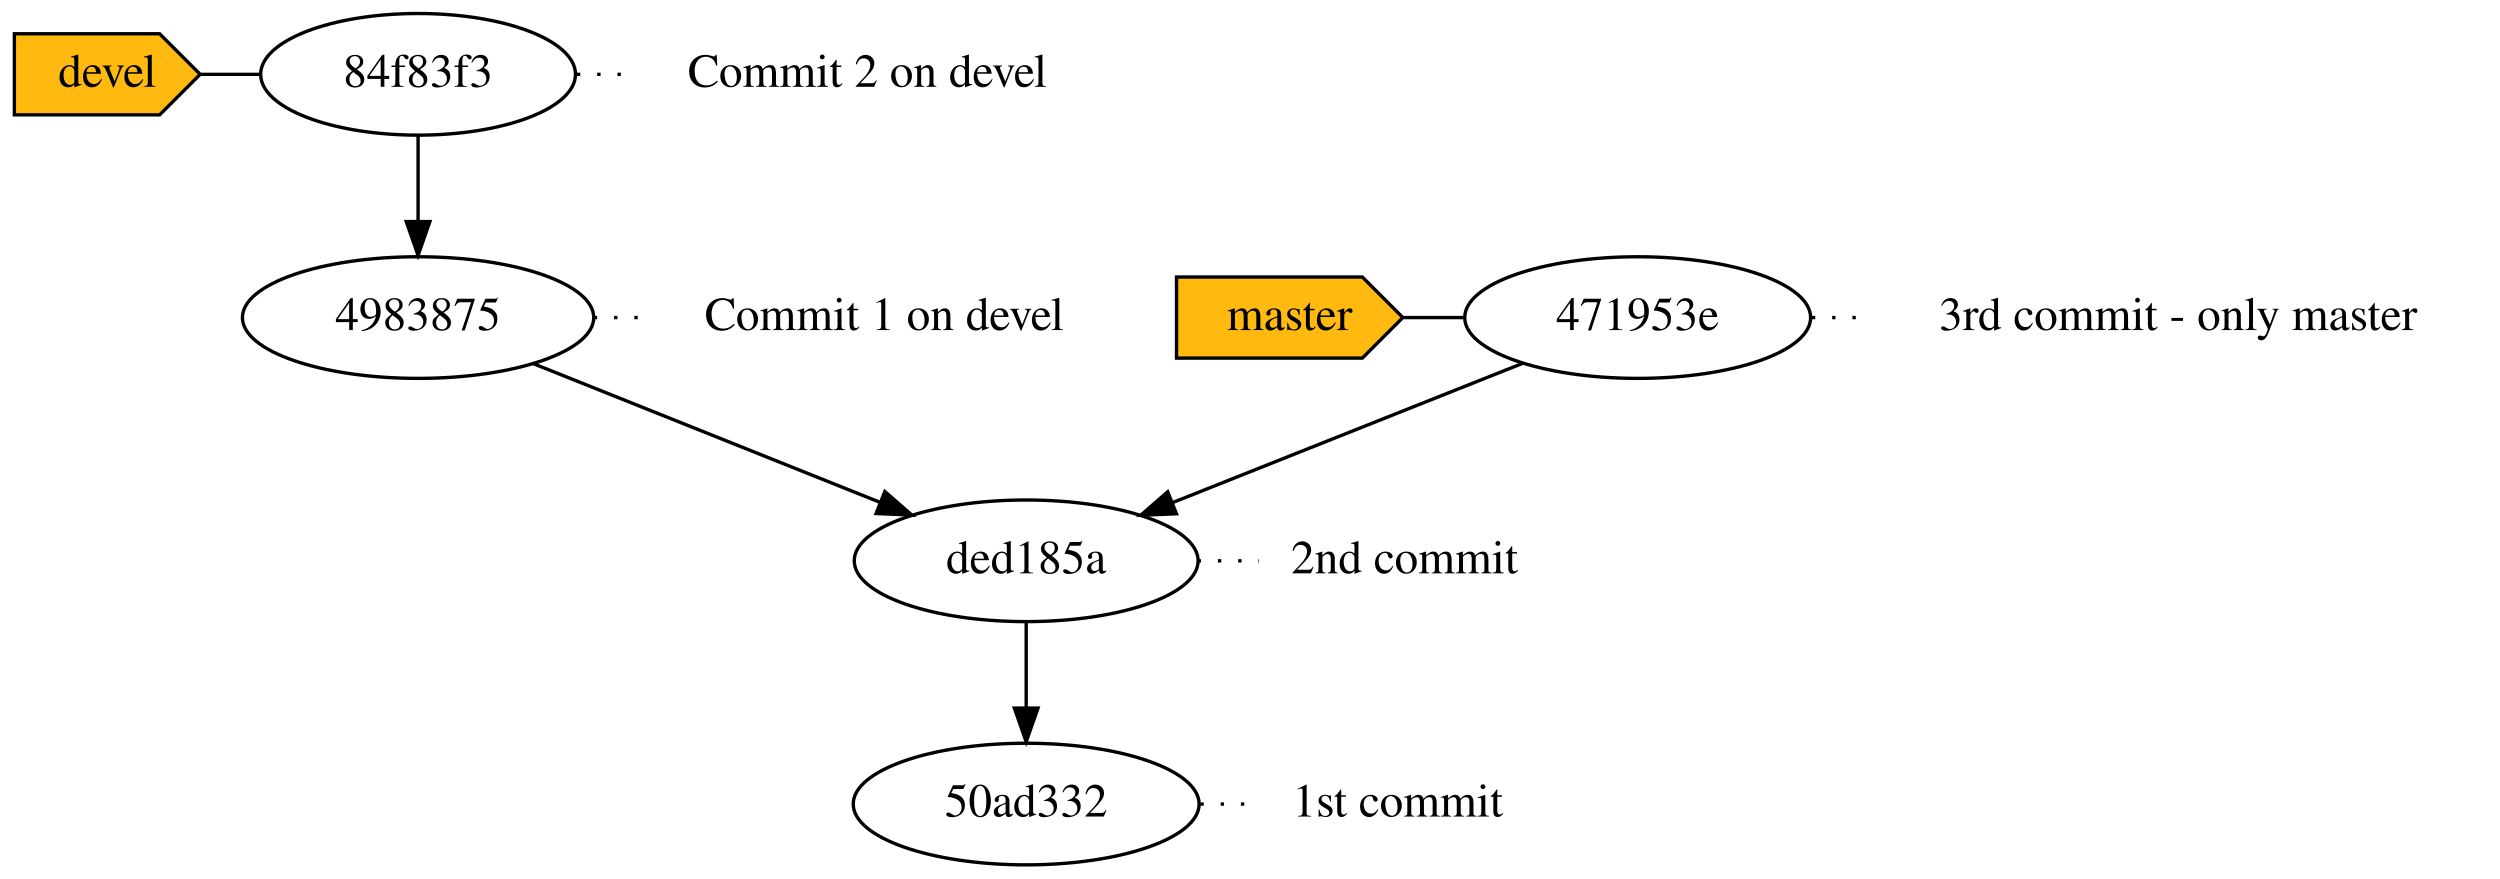
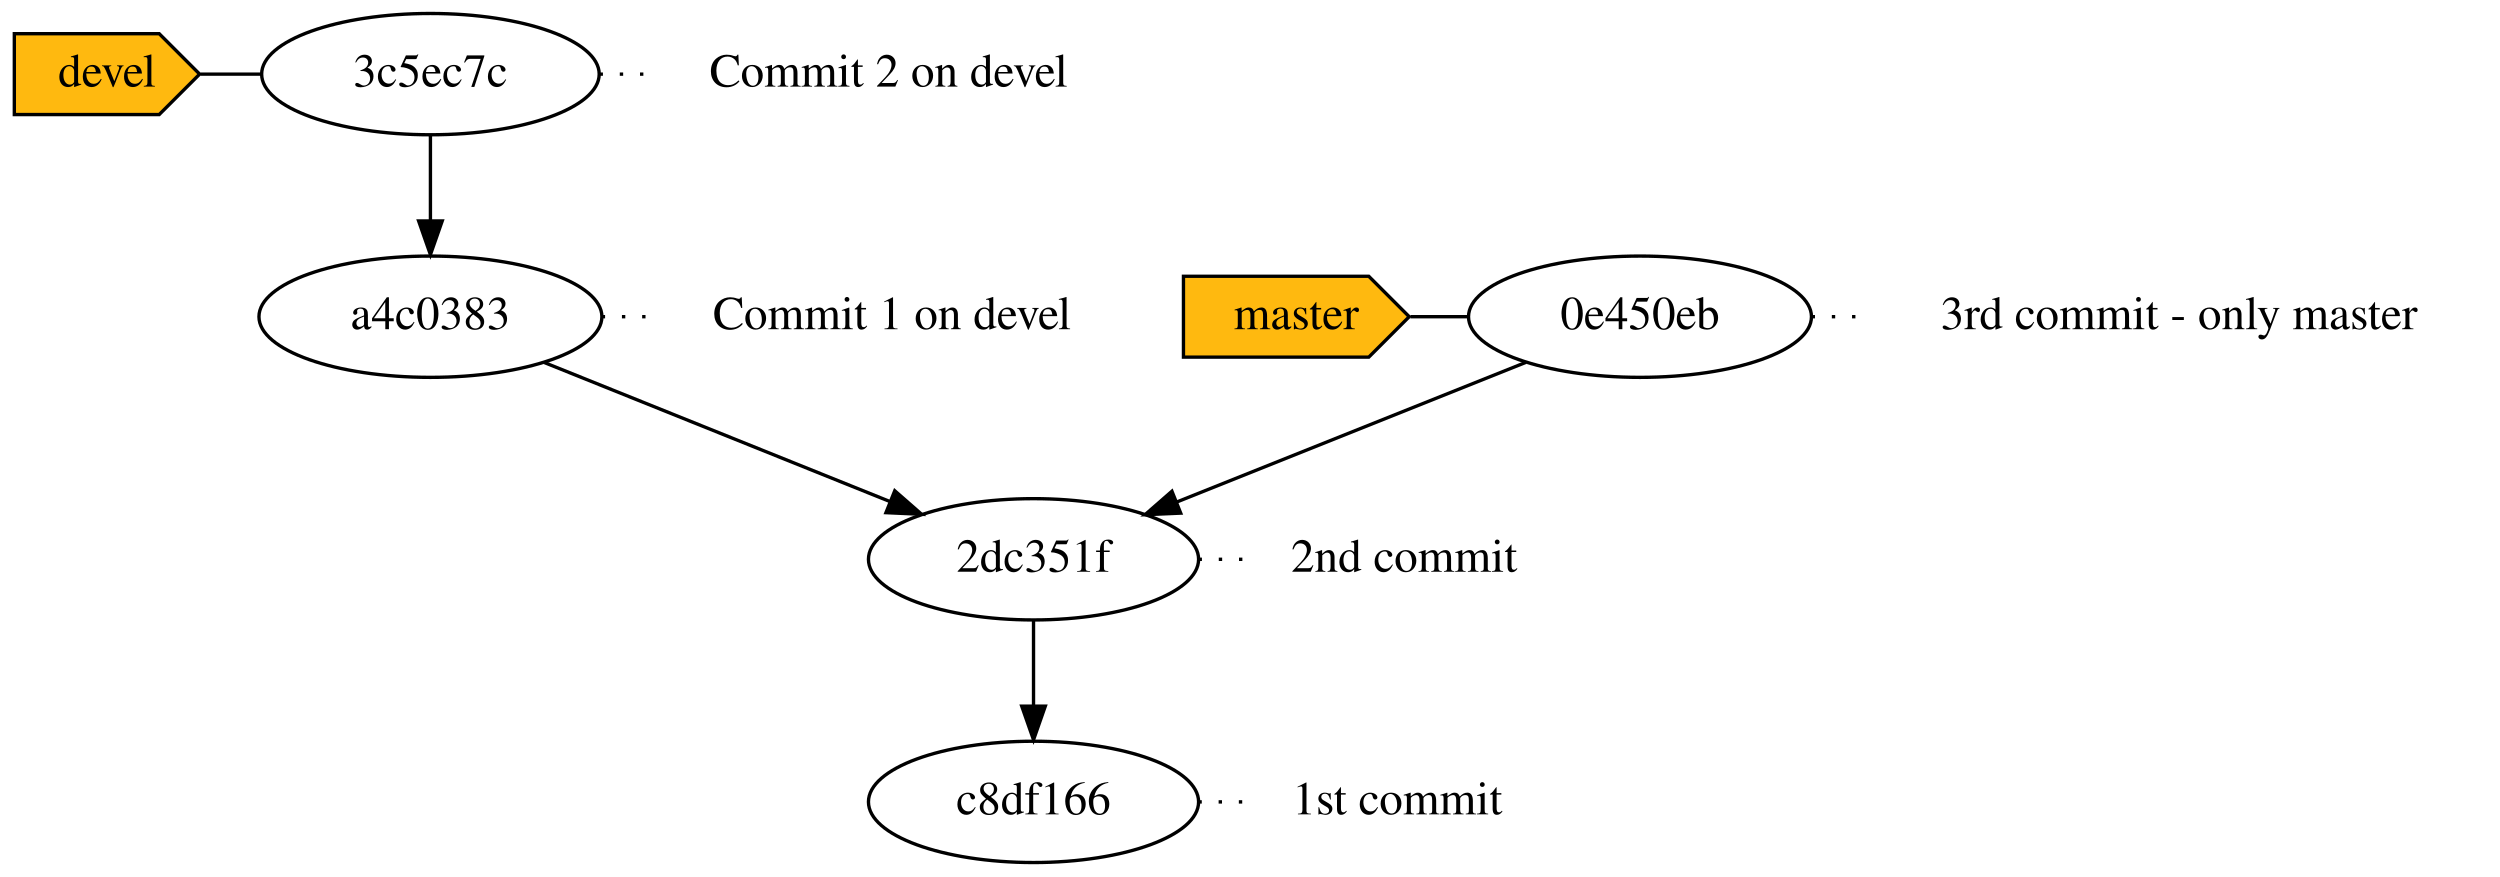
- <svg xmlns="http://www.w3.org/2000/svg" width="740pt" height="260pt" viewBox="0.00 0.00 739.50 260.00">
+ <svg xmlns="http://www.w3.org/2000/svg" width="742pt" height="260pt" viewBox="0.00 0.00 741.50 260.00">
  <g id="graph0" class="graph" transform="scale(1 1) rotate(0) translate(4 256)">
    <g id="node1" class="node">
-       <ellipse fill="none" stroke="#000000" cx="480.5" cy="-162" rx="51.191" ry="18" />
-       <text text-anchor="middle" x="480.5" y="-158.3" font-family="Times,serif" font-size="14.00" fill="#000000">471953e</text>
+       <ellipse fill="none" stroke="#000000" cx="482.5" cy="-162" rx="50.892" ry="18" />
+       <text text-anchor="middle" x="482.5" y="-158.3" font-family="Times,serif" font-size="14.00" fill="#000000">0e450eb</text>
    </g>
    <g id="node2" class="node">
-       <text text-anchor="middle" x="640.5" y="-158.3" font-family="Times,serif" font-size="14.00" fill="#000000">3rd commit - only master</text>
+       <text text-anchor="middle" x="642.5" y="-158.3" font-family="Times,serif" font-size="14.00" fill="#000000">3rd commit - only master</text>
    </g>
    <g id="edge1" class="edge">
-       <path fill="none" stroke="#000000" stroke-dasharray="1,5" d="M532.062,-162C537.851,-162 543.64,-162 549.429,-162" />
+       <path fill="none" stroke="#000000" stroke-dasharray="1,5" d="M533.438,-162C539.402,-162 545.366,-162 551.331,-162" />
+     </g>
+     <g id="node3" class="node">
+       <ellipse fill="none" stroke="#000000" cx="302.5" cy="-90" rx="48.993" ry="18" />
+       <text text-anchor="middle" x="302.5" y="-86.3" font-family="Times,serif" font-size="14.00" fill="#000000">2dc351f</text>
+     </g>
+     <g id="edge6" class="edge">
+       <path fill="none" stroke="#000000" d="M448.643,-148.457C419.295,-136.718 376.684,-119.674 345.039,-107.016" />
+       <polygon fill="#000000" stroke="#000000" points="346.181,-103.703 335.597,-103.239 343.582,-110.202 346.181,-103.703" />
+     </g>
+     <g id="node4" class="node">
+       <text text-anchor="middle" x="412.5" y="-86.3" font-family="Times,serif" font-size="14.00" fill="#000000">2nd commit</text>
+     </g>
+     <g id="edge2" class="edge">
+       <path fill="none" stroke="#000000" stroke-dasharray="1,5" d="M351.484,-90C357.363,-90 363.243,-90 369.122,-90" />
    </g>
    <g id="node9" class="node">
-       <ellipse fill="none" stroke="#000000" cx="299.5" cy="-90" rx="50.892" ry="18" />
-       <text text-anchor="middle" x="299.5" y="-86.3" font-family="Times,serif" font-size="14.00" fill="#000000">ded185a</text>
-     </g>
-     <g id="edge6" class="edge">
-       <path fill="none" stroke="#000000" d="M446.455,-148.457C417.129,-136.792 374.634,-119.888 342.877,-107.255" />
-       <polygon fill="#000000" stroke="#000000" points="343.978,-103.926 333.392,-103.482 341.39,-110.43 343.978,-103.926" />
-     </g>
-     <g id="node3" class="node">
-       <ellipse fill="none" stroke="#000000" cx="119.5" cy="-162" rx="51.991" ry="18" />
-       <text text-anchor="middle" x="119.5" y="-158.3" font-family="Times,serif" font-size="14.00" fill="#000000">4983875</text>
-     </g>
-     <g id="node4" class="node">
-       <text text-anchor="middle" x="257.5" y="-158.3" font-family="Times,serif" font-size="14.00" fill="#000000">Commit 1 on devel</text>
-     </g>
-     <g id="edge2" class="edge">
-       <path fill="none" stroke="#000000" stroke-dasharray="1,5" d="M171.519,-162C177.453,-162 183.387,-162 189.32,-162" />
+       <ellipse fill="none" stroke="#000000" cx="302.5" cy="-18" rx="48.993" ry="18" />
+       <text text-anchor="middle" x="302.5" y="-14.3" font-family="Times,serif" font-size="14.00" fill="#000000">c8df166</text>
    </g>
    <g id="edge7" class="edge">
-       <path fill="none" stroke="#000000" d="M153.78,-148.288C182.899,-136.641 224.847,-119.861 256.266,-107.294" />
-       <polygon fill="#000000" stroke="#000000" points="257.668,-110.503 265.652,-103.539 255.068,-104.003 257.668,-110.503" />
+       <path fill="none" stroke="#000000" d="M302.5,-71.831C302.5,-64.131 302.5,-54.974 302.5,-46.417" />
+       <polygon fill="#000000" stroke="#000000" points="306,-46.413 302.5,-36.413 299,-46.413 306,-46.413" />
    </g>
    <g id="node5" class="node">
-       <ellipse fill="none" stroke="#000000" cx="299.5" cy="-18" rx="51.191" ry="18" />
-       <text text-anchor="middle" x="299.5" y="-14.3" font-family="Times,serif" font-size="14.00" fill="#000000">50ad332</text>
+       <ellipse fill="none" stroke="#000000" cx="123.5" cy="-234" rx="50.091" ry="18" />
+       <text text-anchor="middle" x="123.5" y="-230.3" font-family="Times,serif" font-size="14.00" fill="#000000">3c5ec7c</text>
    </g>
    <g id="node6" class="node">
-       <text text-anchor="middle" x="409.5" y="-14.3" font-family="Times,serif" font-size="14.00" fill="#000000">1st commit</text>
+       <text text-anchor="middle" x="259.5" y="-230.3" font-family="Times,serif" font-size="14.00" fill="#000000">Commit 2 on devel</text>
    </g>
    <g id="edge3" class="edge">
-       <path fill="none" stroke="#000000" stroke-dasharray="1,5" d="M351.062,-18C356.845,-18 362.628,-18 368.411,-18" />
+       <path fill="none" stroke="#000000" stroke-dasharray="1,5" d="M173.703,-234C179.624,-234 185.545,-234 191.466,-234" />
    </g>
    <g id="node7" class="node">
-       <ellipse fill="none" stroke="#000000" cx="119.5" cy="-234" rx="46.593" ry="18" />
-       <text text-anchor="middle" x="119.5" y="-230.3" font-family="Times,serif" font-size="14.00" fill="#000000">84f83f3</text>
+       <ellipse fill="none" stroke="#000000" cx="123.5" cy="-162" rx="50.892" ry="18" />
+       <text text-anchor="middle" x="123.5" y="-158.3" font-family="Times,serif" font-size="14.00" fill="#000000">a4c0383</text>
    </g>
    <g id="edge8" class="edge">
-       <path fill="none" stroke="#000000" d="M119.5,-215.831C119.5,-208.131 119.5,-198.974 119.5,-190.417" />
-       <polygon fill="#000000" stroke="#000000" points="123,-190.413 119.5,-180.413 116,-190.413 123,-190.413" />
+       <path fill="none" stroke="#000000" d="M123.5,-215.831C123.5,-208.131 123.5,-198.974 123.5,-190.417" />
+       <polygon fill="#000000" stroke="#000000" points="127,-190.413 123.5,-180.413 120,-190.413 127,-190.413" />
+     </g>
+     <g id="edge9" class="edge">
+       <path fill="none" stroke="#000000" d="M157.168,-148.457C186.262,-136.755 228.462,-119.781 259.9,-107.135" />
+       <polygon fill="#000000" stroke="#000000" points="261.314,-110.339 269.285,-103.36 258.702,-103.845 261.314,-110.339" />
    </g>
    <g id="node8" class="node">
-       <text text-anchor="middle" x="252.5" y="-230.3" font-family="Times,serif" font-size="14.00" fill="#000000">Commit 2 on devel</text>
+       <text text-anchor="middle" x="260.5" y="-158.3" font-family="Times,serif" font-size="14.00" fill="#000000">Commit 1 on devel</text>
    </g>
    <g id="edge4" class="edge">
-       <path fill="none" stroke="#000000" stroke-dasharray="1,5" d="M166.518,-234C172.451,-234 178.385,-234 184.319,-234" />
-     </g>
-     <g id="edge9" class="edge">
-       <path fill="none" stroke="#000000" d="M299.5,-71.831C299.5,-64.131 299.5,-54.974 299.5,-46.417" />
-       <polygon fill="#000000" stroke="#000000" points="303,-46.413 299.5,-36.413 296,-46.413 303,-46.413" />
+       <path fill="none" stroke="#000000" stroke-dasharray="1,5" d="M174.34,-162C180.286,-162 186.232,-162 192.178,-162" />
    </g>
    <g id="node10" class="node">
-       <text text-anchor="middle" x="411.5" y="-86.3" font-family="Times,serif" font-size="14.00" fill="#000000">2nd commit</text>
+       <text text-anchor="middle" x="410.5" y="-14.3" font-family="Times,serif" font-size="14.00" fill="#000000">1st commit</text>
    </g>
    <g id="edge5" class="edge">
-       <path fill="none" stroke="#000000" stroke-dasharray="1,5" d="M350.25,-90C356.311,-90 362.372,-90 368.434,-90" />
+       <path fill="none" stroke="#000000" stroke-dasharray="1,5" d="M351.438,-18C357.436,-18 363.435,-18 369.433,-18" />
    </g>
    <g id="node11" class="node">
      <polygon fill="#ffb90f" stroke="#000000" points="43,-246 0,-246 0,-222 43,-222 55,-234 43,-246" />
      <text text-anchor="middle" x="27.5" y="-230.3" font-family="Times,serif" font-size="14.00" fill="#000000">devel</text>
    </g>
    <g id="edge10" class="edge">
-       <path fill="none" stroke="#000000" d="M55.172,-234C60.951,-234 66.731,-234 72.51,-234" />
+       <path fill="none" stroke="#000000" d="M55.25,-234C61.293,-234 67.336,-234 73.379,-234" />
    </g>
    <g id="node12" class="node">
-       <polygon fill="#ffb90f" stroke="#000000" points="399,-174 344,-174 344,-150 399,-150 411,-162 399,-174" />
-       <text text-anchor="middle" x="377.5" y="-158.3" font-family="Times,serif" font-size="14.00" fill="#000000">master</text>
+       <polygon fill="#ffb90f" stroke="#000000" points="402,-174 347,-174 347,-150 402,-150 414,-162 402,-174" />
+       <text text-anchor="middle" x="380.5" y="-158.3" font-family="Times,serif" font-size="14.00" fill="#000000">master</text>
    </g>
    <g id="edge11" class="edge">
-       <path fill="none" stroke="#000000" d="M411.297,-162C417.244,-162 423.191,-162 429.138,-162" />
+       <path fill="none" stroke="#000000" d="M414.367,-162C420.134,-162 425.9,-162 431.666,-162" />
    </g>
  </g>
</svg>
